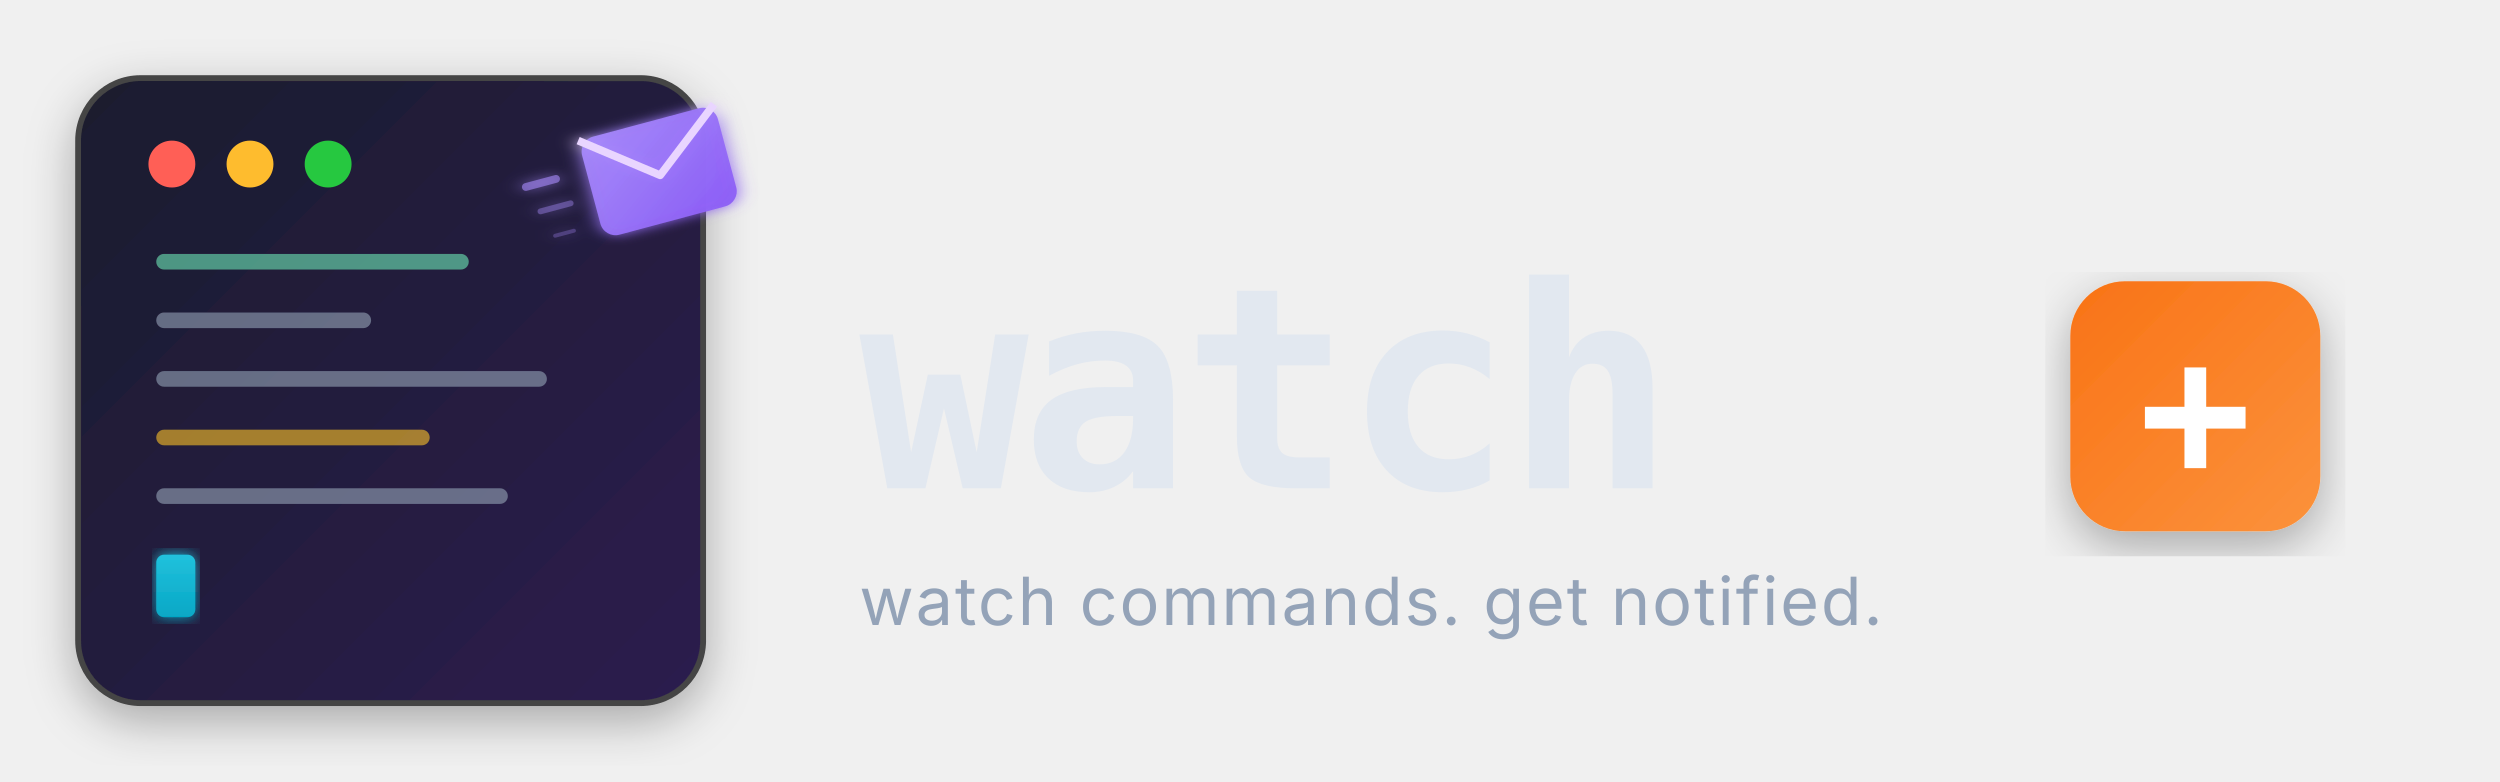
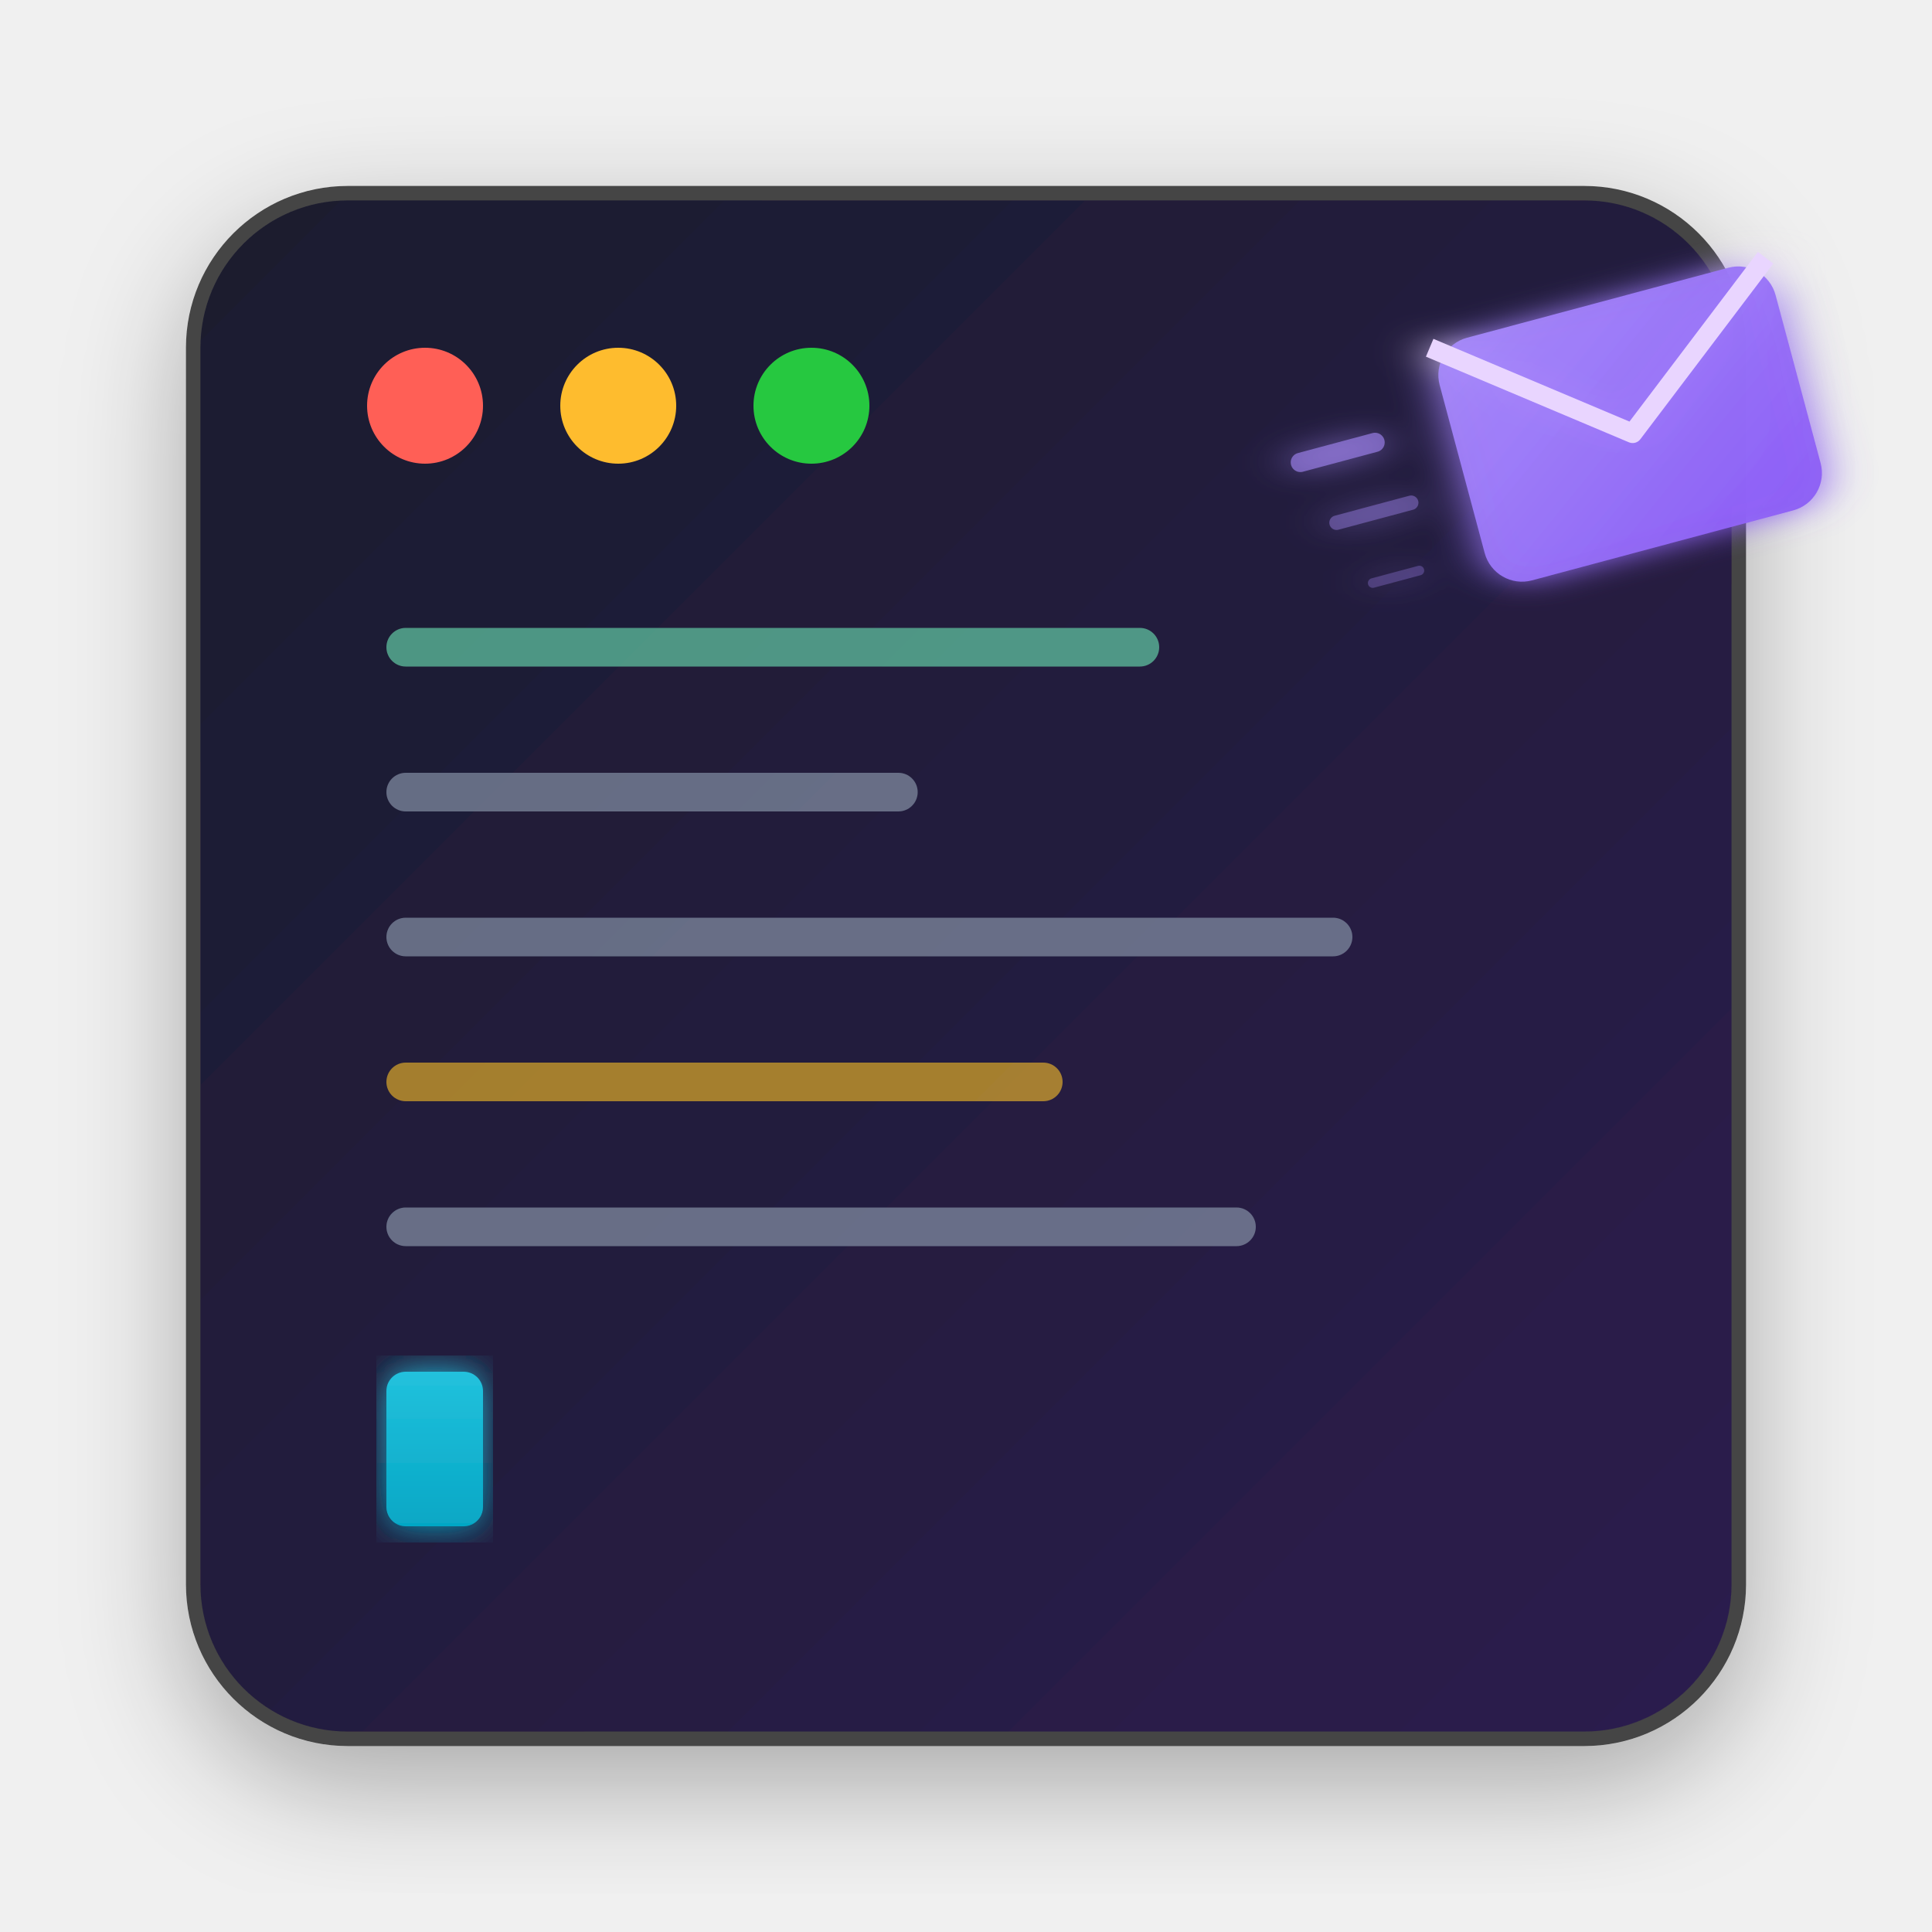
- <svg xmlns="http://www.w3.org/2000/svg" viewBox="0 0 640 200">
+ <svg xmlns="http://www.w3.org/2000/svg" viewBox="0 0 200 200">
  <defs>
    <linearGradient id="termGrad" x1="0%" y1="0%" x2="100%" y2="100%">
      <stop offset="0%" style="stop-color:#1a1b2e;stop-opacity:1" />
      <stop offset="100%" style="stop-color:#2d1f4e;stop-opacity:1" />
    </linearGradient>
    <linearGradient id="plusGrad" x1="0%" y1="0%" x2="100%" y2="100%">
      <stop offset="0%" style="stop-color:#f97316;stop-opacity:1" />
      <stop offset="100%" style="stop-color:#fb923c;stop-opacity:1" />
    </linearGradient>
    <linearGradient id="cursorGrad" x1="0%" y1="0%" x2="0%" y2="100%">
      <stop offset="0%" style="stop-color:#22d3ee;stop-opacity:1" />
      <stop offset="100%" style="stop-color:#06b6d4;stop-opacity:1" />
    </linearGradient>
    <linearGradient id="mailGrad" x1="0%" y1="0%" x2="100%" y2="100%">
      <stop offset="0%" style="stop-color:#a78bfa;stop-opacity:1" />
      <stop offset="100%" style="stop-color:#8b5cf6;stop-opacity:1" />
    </linearGradient>
    <filter id="glow">
      <feGaussianBlur stdDeviation="2" result="blur" />
      <feMerge>
        <feMergeNode in="blur" />
        <feMergeNode in="SourceGraphic" />
      </feMerge>
    </filter>
    <filter id="shadow">
      <feDropShadow dx="0" dy="4" stdDeviation="6" flood-color="#000" flood-opacity="0.3" />
    </filter>
  </defs>
  <g filter="url(#shadow)">
    <rect x="20" y="20" width="160" height="160" rx="16" fill="url(#termGrad)" stroke="#444" stroke-width="1.5" />
    <circle cx="44" cy="42" r="6" fill="#ff5f57" />
    <circle cx="64" cy="42" r="6" fill="#febc2e" />
    <circle cx="84" cy="42" r="6" fill="#28c840" />
    <g opacity="0.6">
      <rect x="40" y="65" width="80" height="4" rx="2" fill="#6ee7b7" />
      <rect x="40" y="80" width="55" height="4" rx="2" fill="#94a3b8" />
      <rect x="40" y="95" width="100" height="4" rx="2" fill="#94a3b8" />
      <rect x="40" y="110" width="70" height="4" rx="2" fill="#fbbf24" />
      <rect x="40" y="125" width="90" height="4" rx="2" fill="#94a3b8" />
    </g>
    <rect x="40" y="142" width="10" height="16" rx="2" fill="url(#cursorGrad)" filter="url(#glow)" opacity="0.9" />
  </g>
  <g transform="translate(148, 36) rotate(-15)" filter="url(#glow)">
    <rect x="0" y="0" width="36" height="26" rx="4" fill="url(#mailGrad)" opacity="0.95" />
    <polyline points="0,0 18,14 36,0" fill="none" stroke="#e9d5ff" stroke-width="2" stroke-linejoin="round" />
    <line x1="-8" y1="8" x2="-16" y2="8" stroke="#a78bfa" stroke-width="2" stroke-linecap="round" opacity="0.6" />
    <line x1="-6" y1="15" x2="-14" y2="15" stroke="#a78bfa" stroke-width="1.5" stroke-linecap="round" opacity="0.4" />
    <line x1="-7" y1="22" x2="-12" y2="22" stroke="#a78bfa" stroke-width="1" stroke-linecap="round" opacity="0.3" />
  </g>
-   <text x="220" y="125" font-family="'SF Mono','Fira Code','JetBrains Mono','Cascadia Code',Consolas,monospace" font-size="72" font-weight="700" fill="#e2e8f0" letter-spacing="-2">watch</text>
-   <g transform="translate(530, 72)">
-     <rect x="0" y="0" width="64" height="64" rx="14" fill="url(#plusGrad)" filter="url(#shadow)" />
-     <text x="32" y="50" font-family="'SF Mono','Fira Code','JetBrains Mono',monospace" font-size="48" font-weight="800" fill="white" text-anchor="middle">+</text>
-   </g>
-   <text x="220" y="160" font-family="'Inter','SF Pro Display',-apple-system,BlinkMacSystemFont,sans-serif" font-size="17" fill="#94a3b8" letter-spacing="0.5">watch commands. get notified.</text>
</svg>
